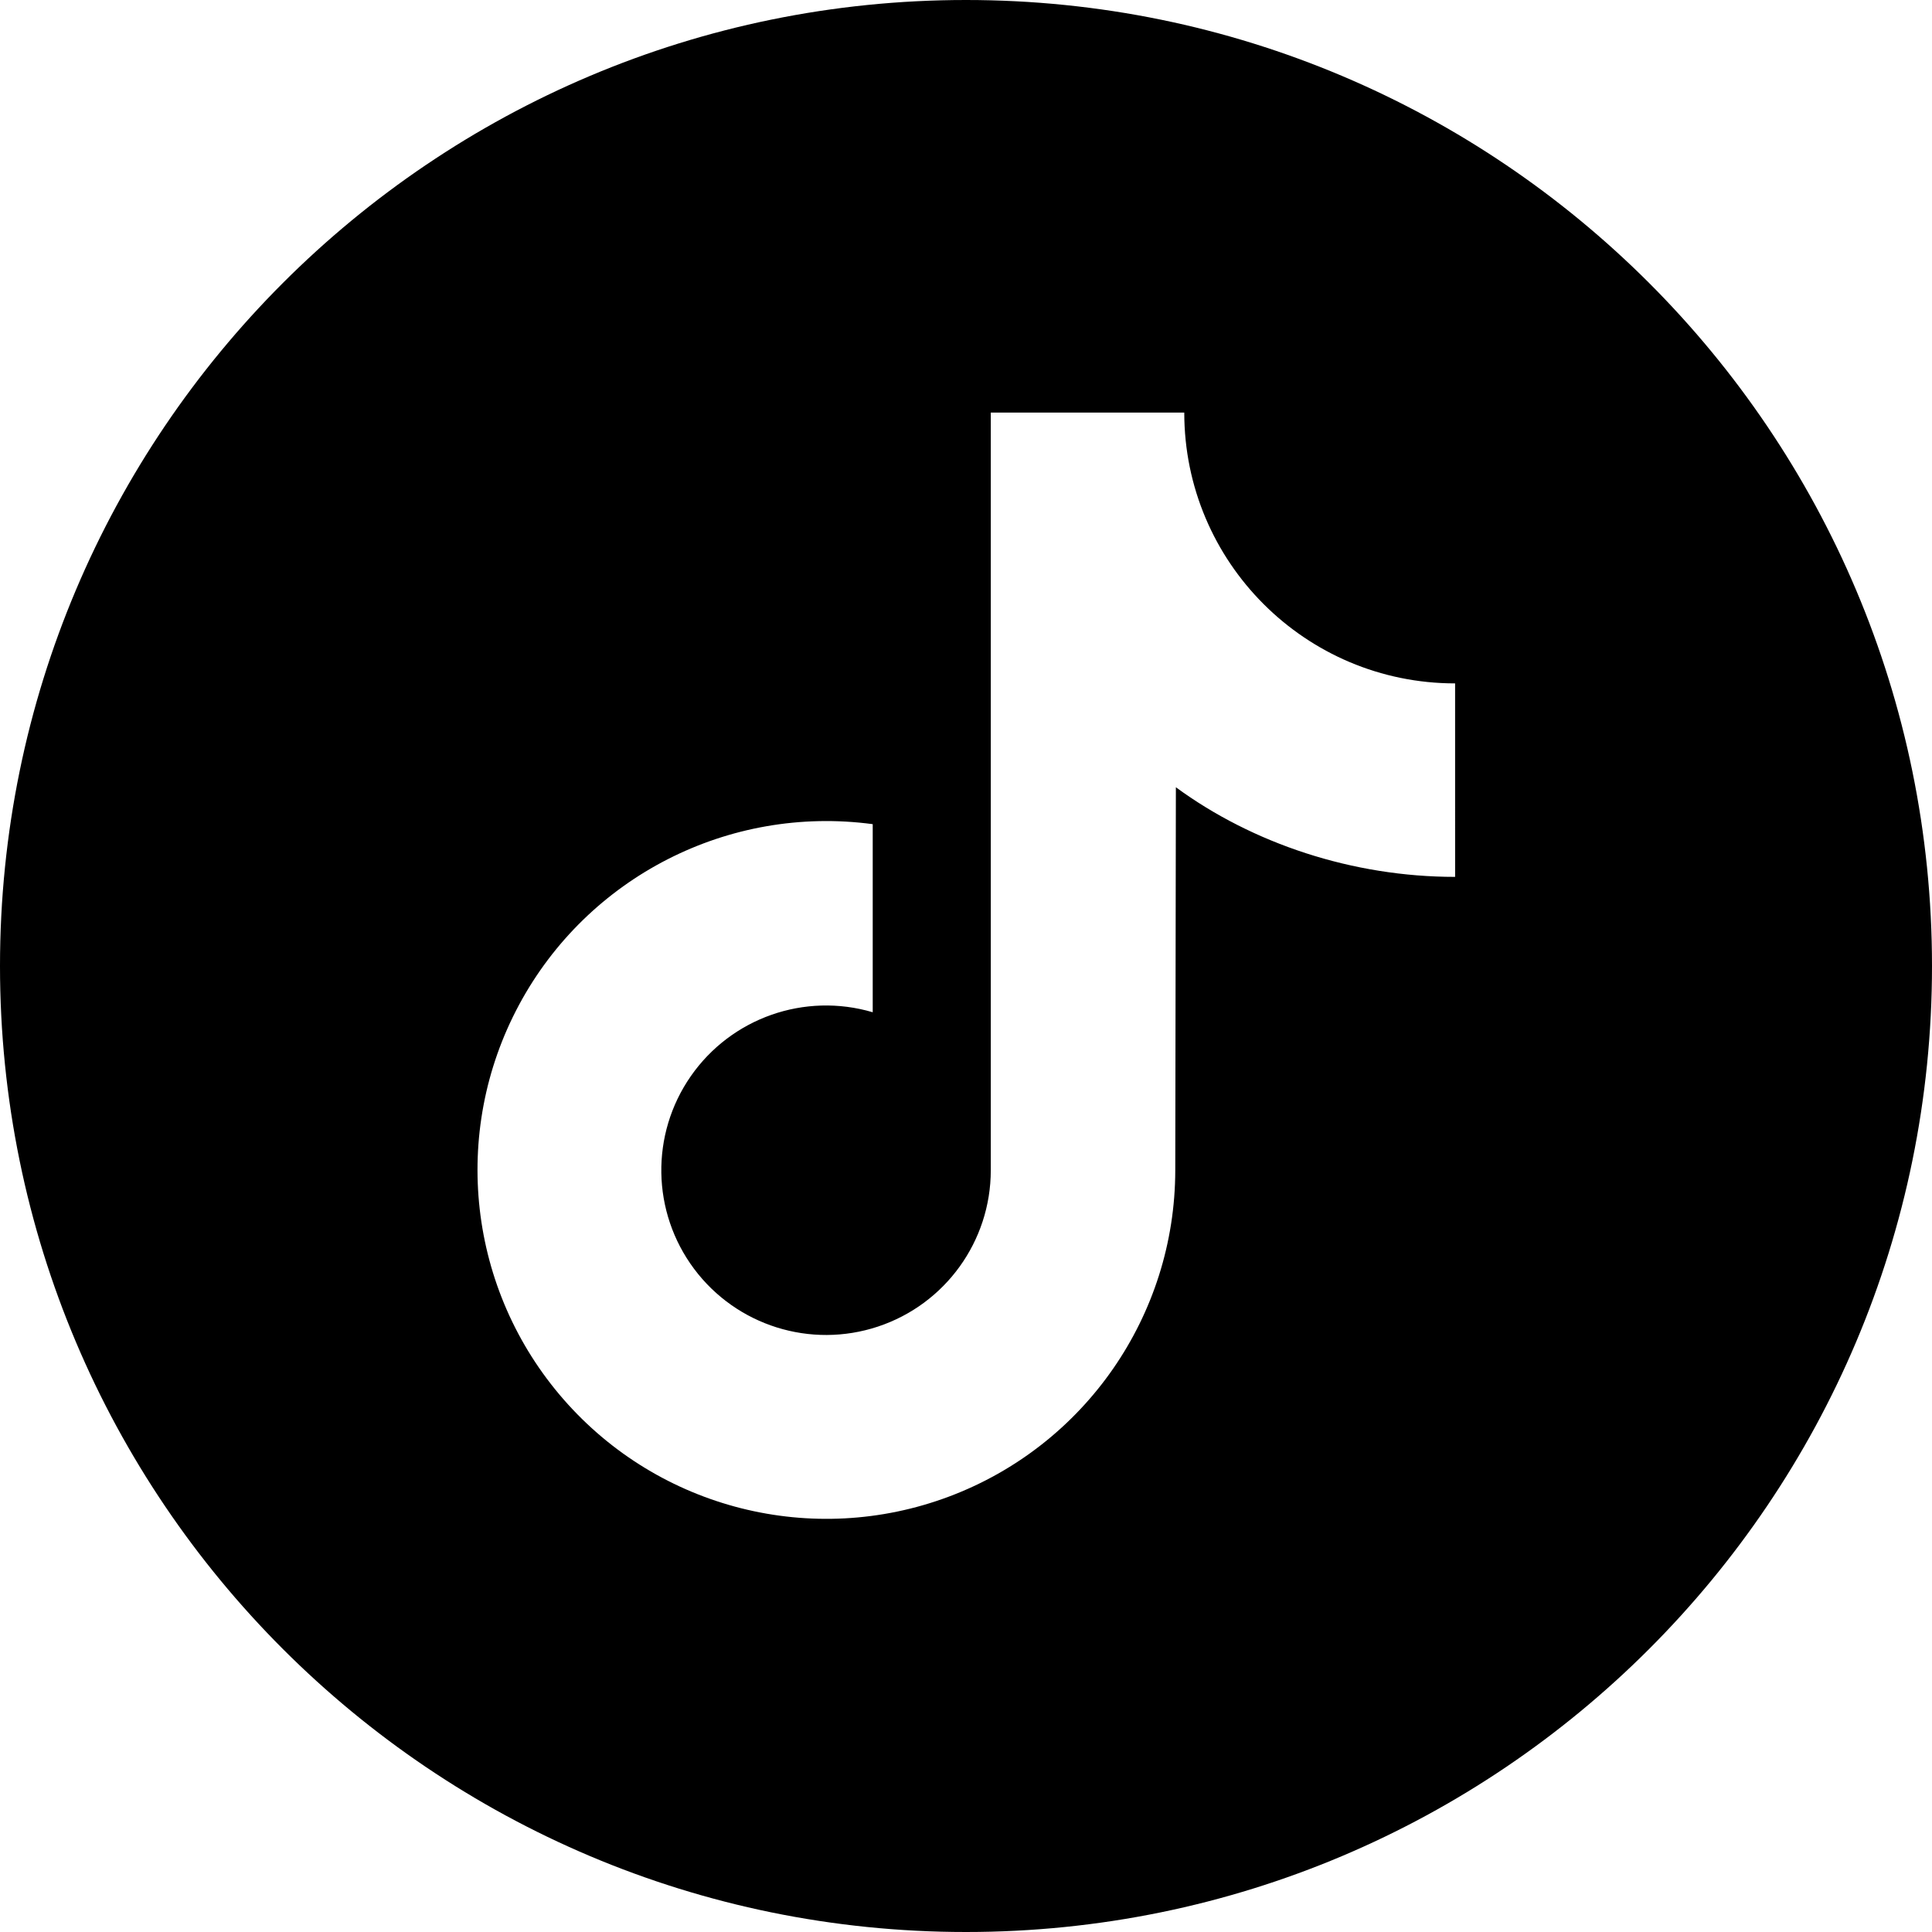
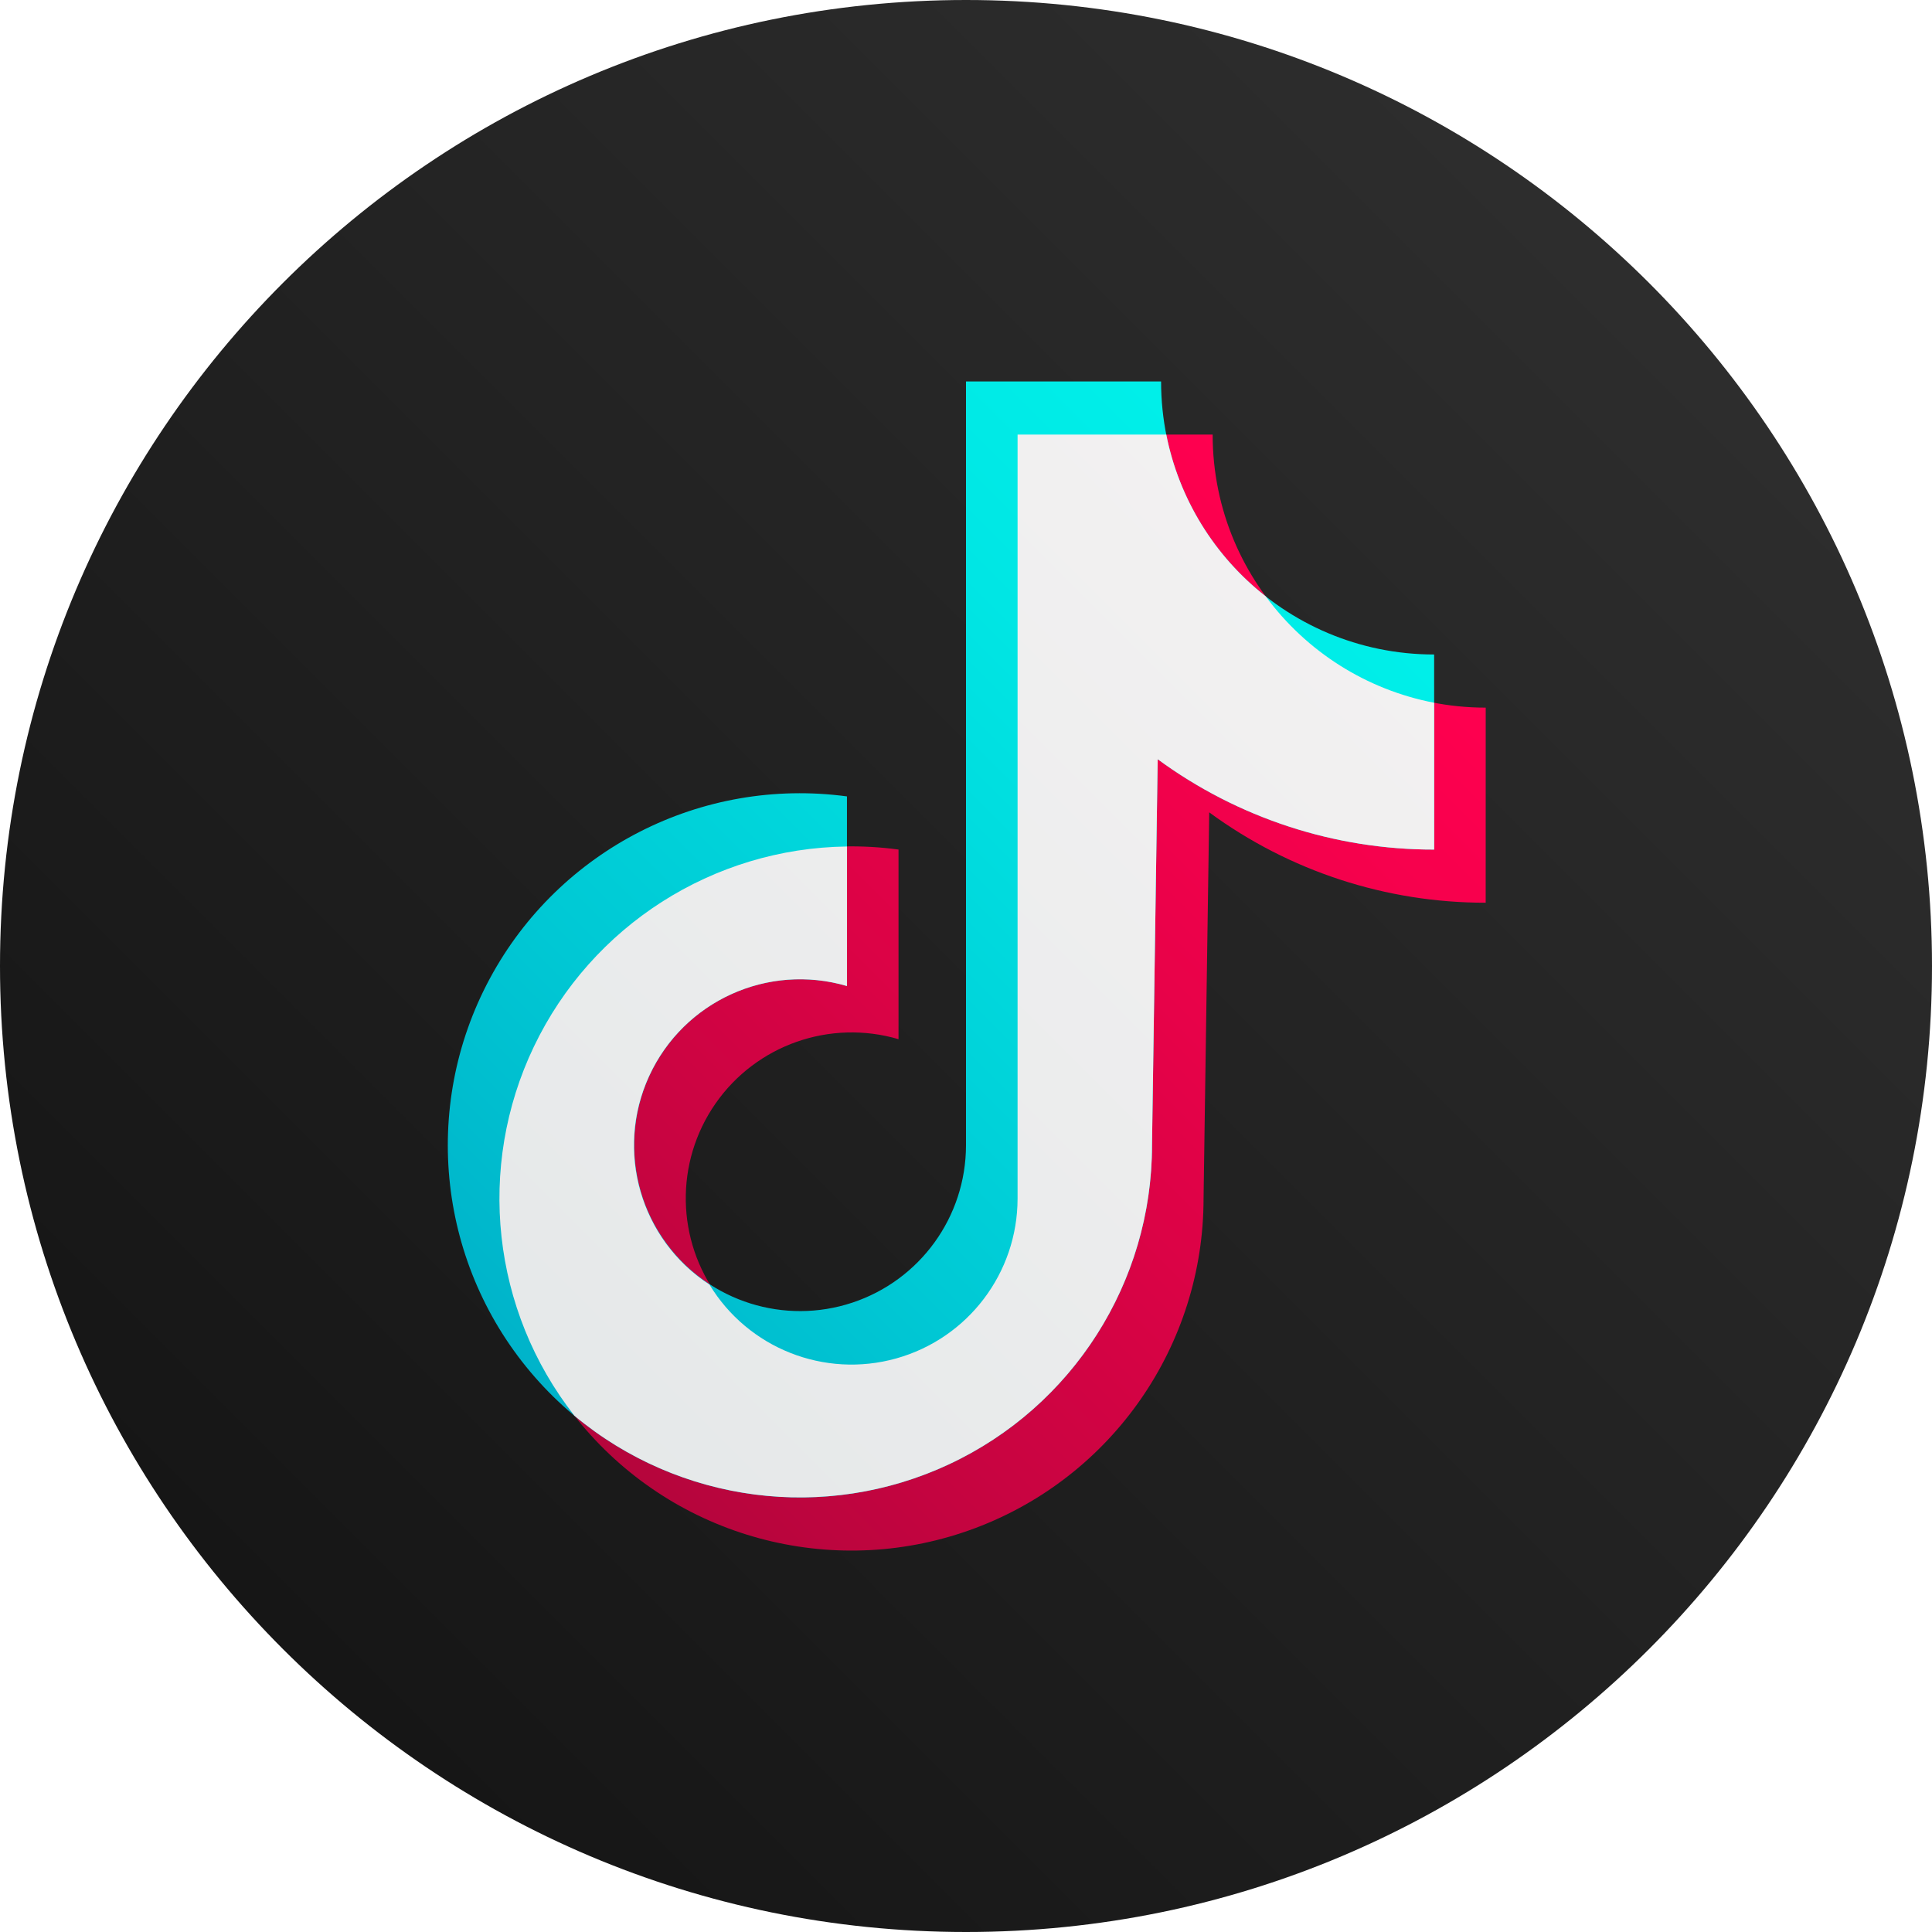
<svg xmlns="http://www.w3.org/2000/svg" data-name="Layer 1" id="Layer_1" viewBox="0 0 512 512">
-   <path d="M256,0C114.615,0,0,114.615,0,256S114.615,512,256,512,512,397.385,512,256,397.385,0,256,0ZM385.62,232.382c-27.184,0-53.634-8.822-74-23.75l-.162,101.5a92.457,92.457,0,1,1-80.178-91.721v49.845a43.657,43.657,0,1,0,31.288,41.876V109.333h51.275a71.773,71.773,0,0,0,71.774,71.773Z" />
+   <defs>
+     <style>.cls-1{fill:url(#linear-gradient);}.cls-2{fill:url(#linear-gradient-2);}.cls-3{fill:url(#linear-gradient-3);}.cls-4{fill:url(#linear-gradient-4);}</style>
+     <linearGradient gradientUnits="userSpaceOnUse" id="linear-gradient" x1="-1.347" x2="510.699" y1="513.347" y2="1.301">
+       <stop offset="0" stop-color="#111" />
+       <stop offset="1" stop-color="#323232" />
+     </linearGradient>
+     <linearGradient gradientUnits="userSpaceOnUse" id="linear-gradient-2" x1="153.06" x2="368.112" y1="376.967" y2="161.914">
+       <stop offset="0" stop-color="#b5053c" />
+       <stop offset="0.233" stop-color="#c90441" />
+       <stop offset="0.737" stop-color="#f0014b" />
+       <stop offset="1" stop-color="#ff004f" />
+     </linearGradient>
+     <linearGradient gradientUnits="userSpaceOnUse" id="linear-gradient-3" x1="136.192" x2="362.722" y1="366.084" y2="139.555">
+       <stop offset="0" stop-color="#00b2c9" />
+       <stop offset="0.283" stop-color="#00c8d4" />
+       <stop offset="0.741" stop-color="#00e6e4" />
+       <stop offset="1" stop-color="#00f1ea" />
+     </linearGradient>
+     <linearGradient gradientUnits="userSpaceOnUse" id="linear-gradient-4" x1="9.279" x2="510.704" y1="506.873" y2="5.448">
+       <stop offset="0" stop-color="#dde3e4" />
+       <stop offset="1" stop-color="#fcf7f7" />
+     </linearGradient>
+   </defs>
+   <path class="cls-1" d="M256,0C114.615,0,0,114.615,0,256S114.615,512,256,512,512,397.385,512,256,397.385,0,256,0Z" />
+   <path class="cls-2" d="M393.729,187.531a72.364,72.364,0,0,1-72.365-72.364h-51.7V317.615a43.964,43.964,0,1,1-31.547-42.221V225.138a93.308,93.308,0,1,0,80.839,92.477l1.5-102.332a123.5,123.5,0,0,0,73.267,23.946Z" />
+   <path class="cls-3" d="M380.062,173.448A72.364,72.364,0,0,1,307.7,101.083H256V303.531a43.964,43.964,0,1,1-31.547-42.22V211.054a93.308,93.308,0,1,0,80.839,92.477L306.8,201.2a123.5,123.5,0,0,0,73.267,23.945Z" />
+   <path class="cls-4" d="M380.062,186.237a72.365,72.365,0,0,1-44.615-28.176,72.346,72.346,0,0,1-26.375-42.894H269.667V317.615a44.015,44.015,0,0,1-81.653,22.815,44.018,44.018,0,0,1,36.439-79.119V224.328a93.3,93.3,0,0,0-72.236,150.841,93.3,93.3,0,0,0,153.075-71.638L306.8,201.2a123.5,123.5,0,0,0,73.267,23.945Z" />
</svg>
